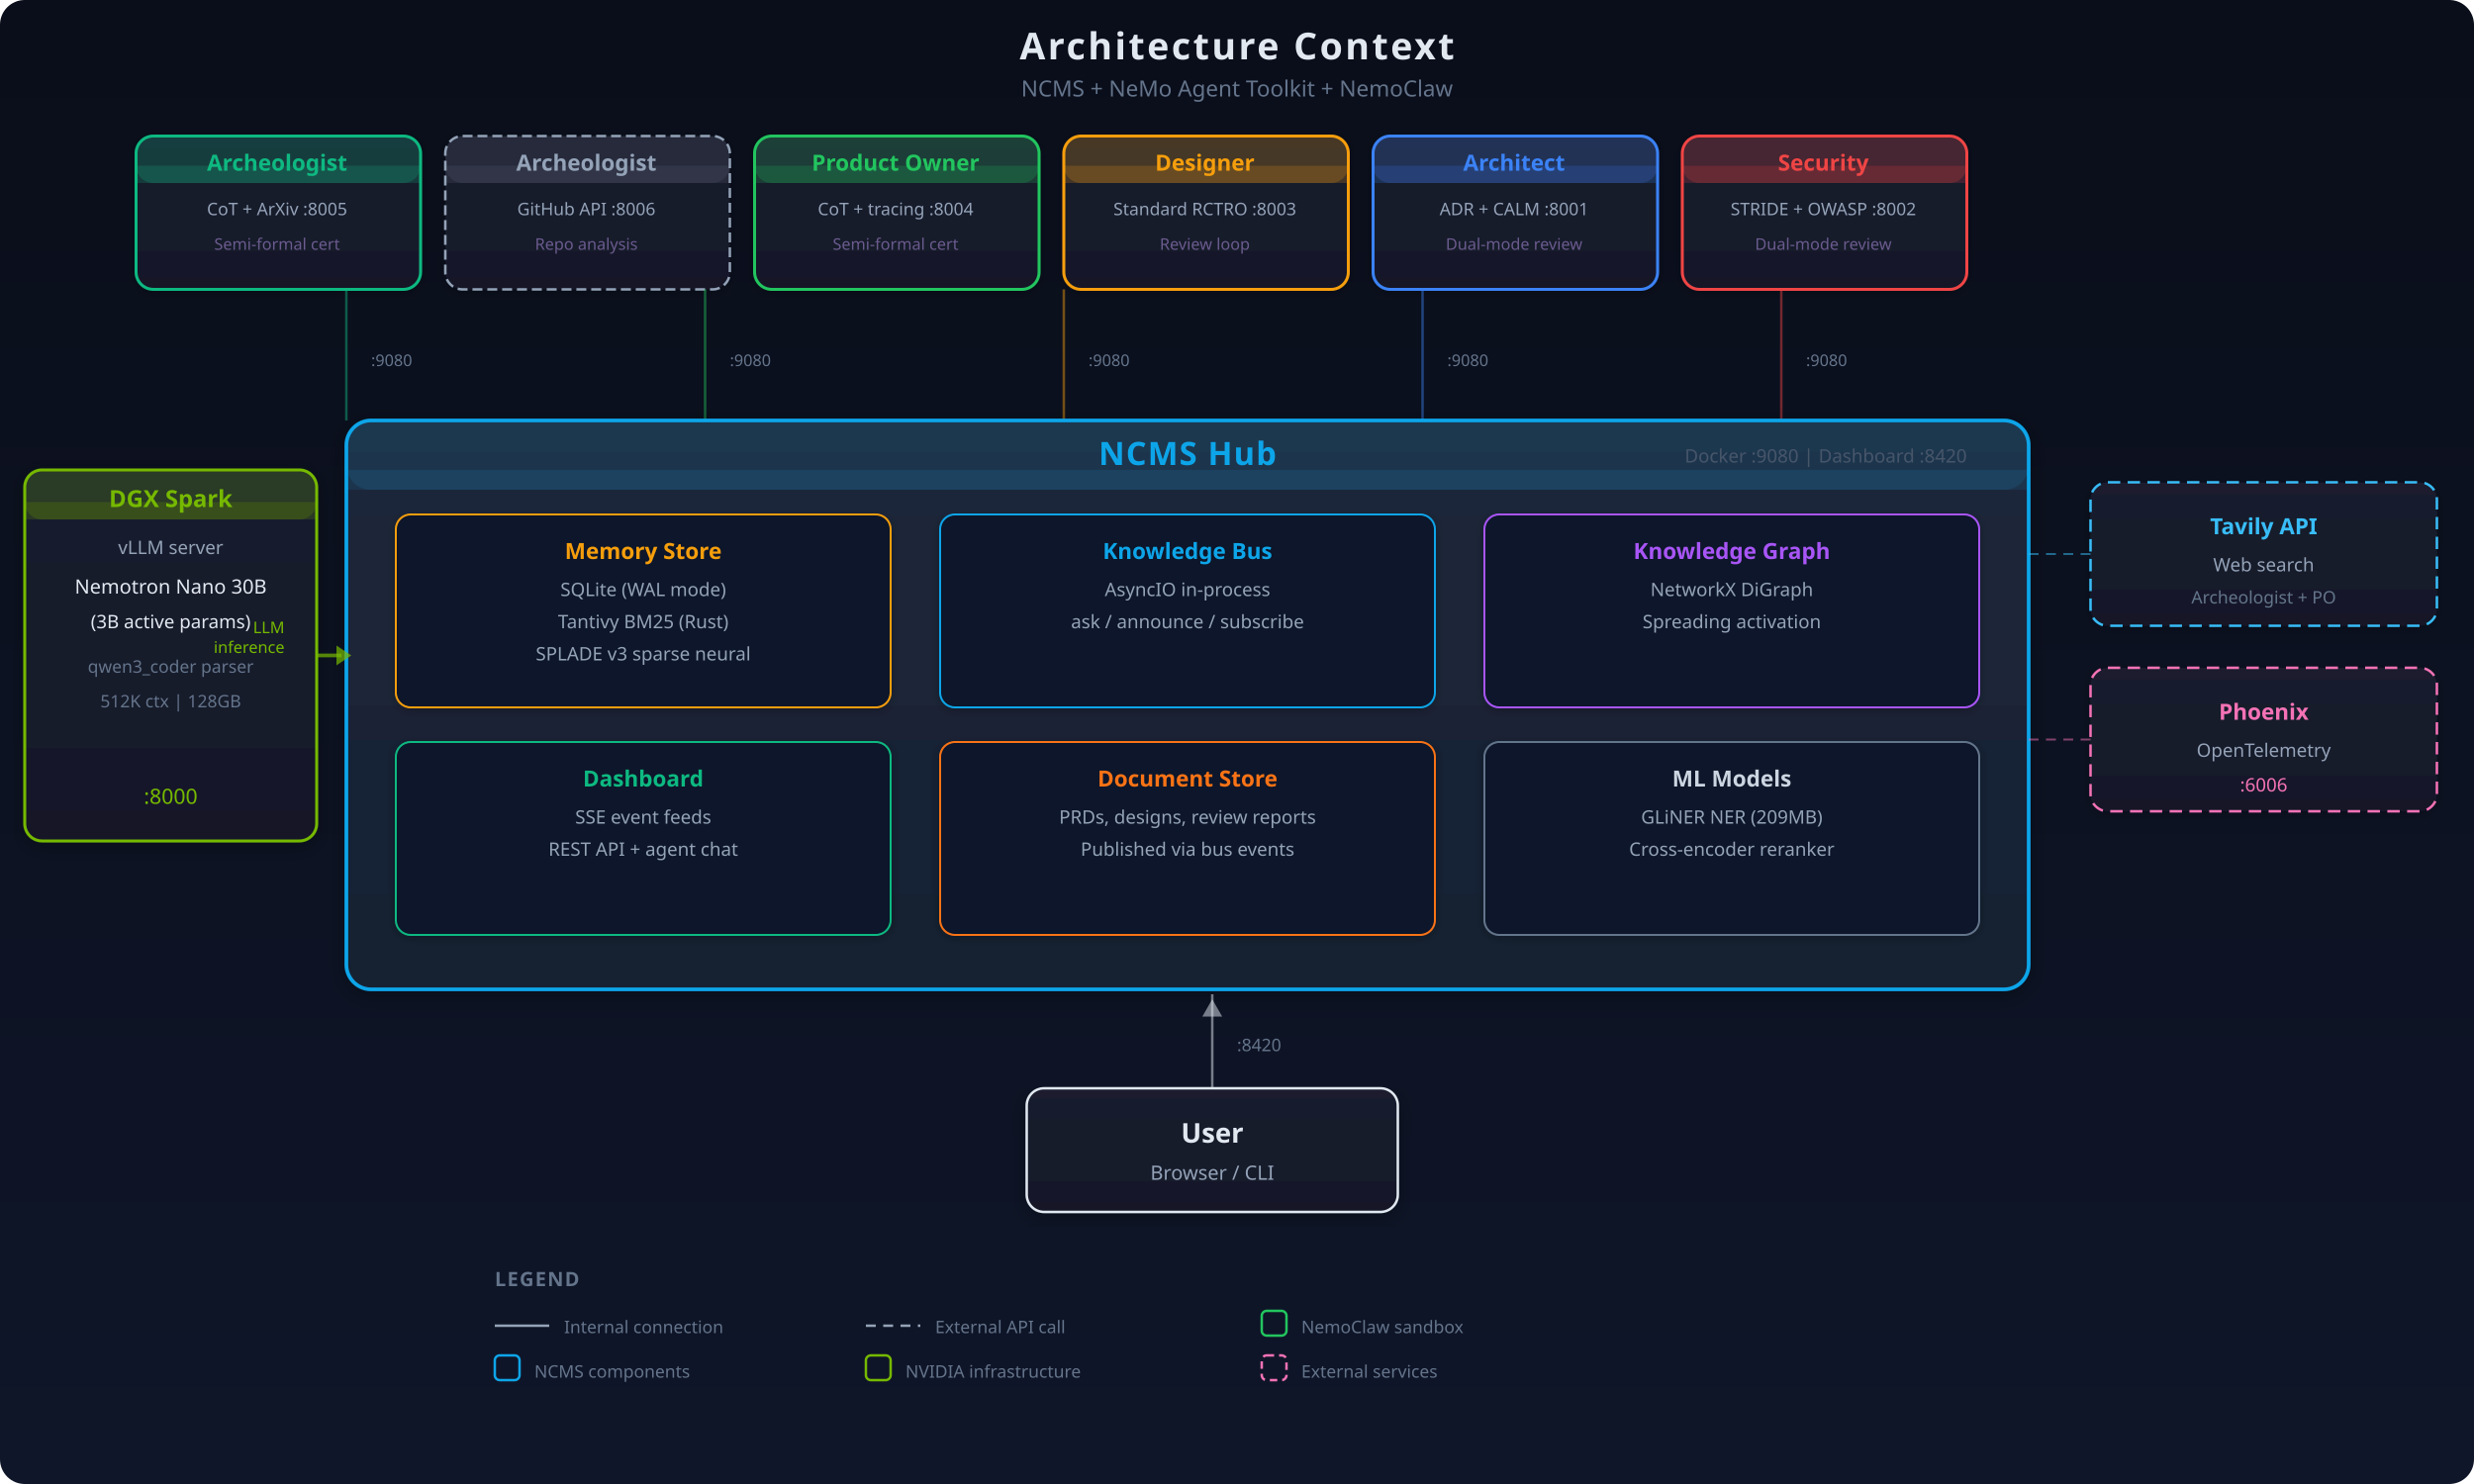
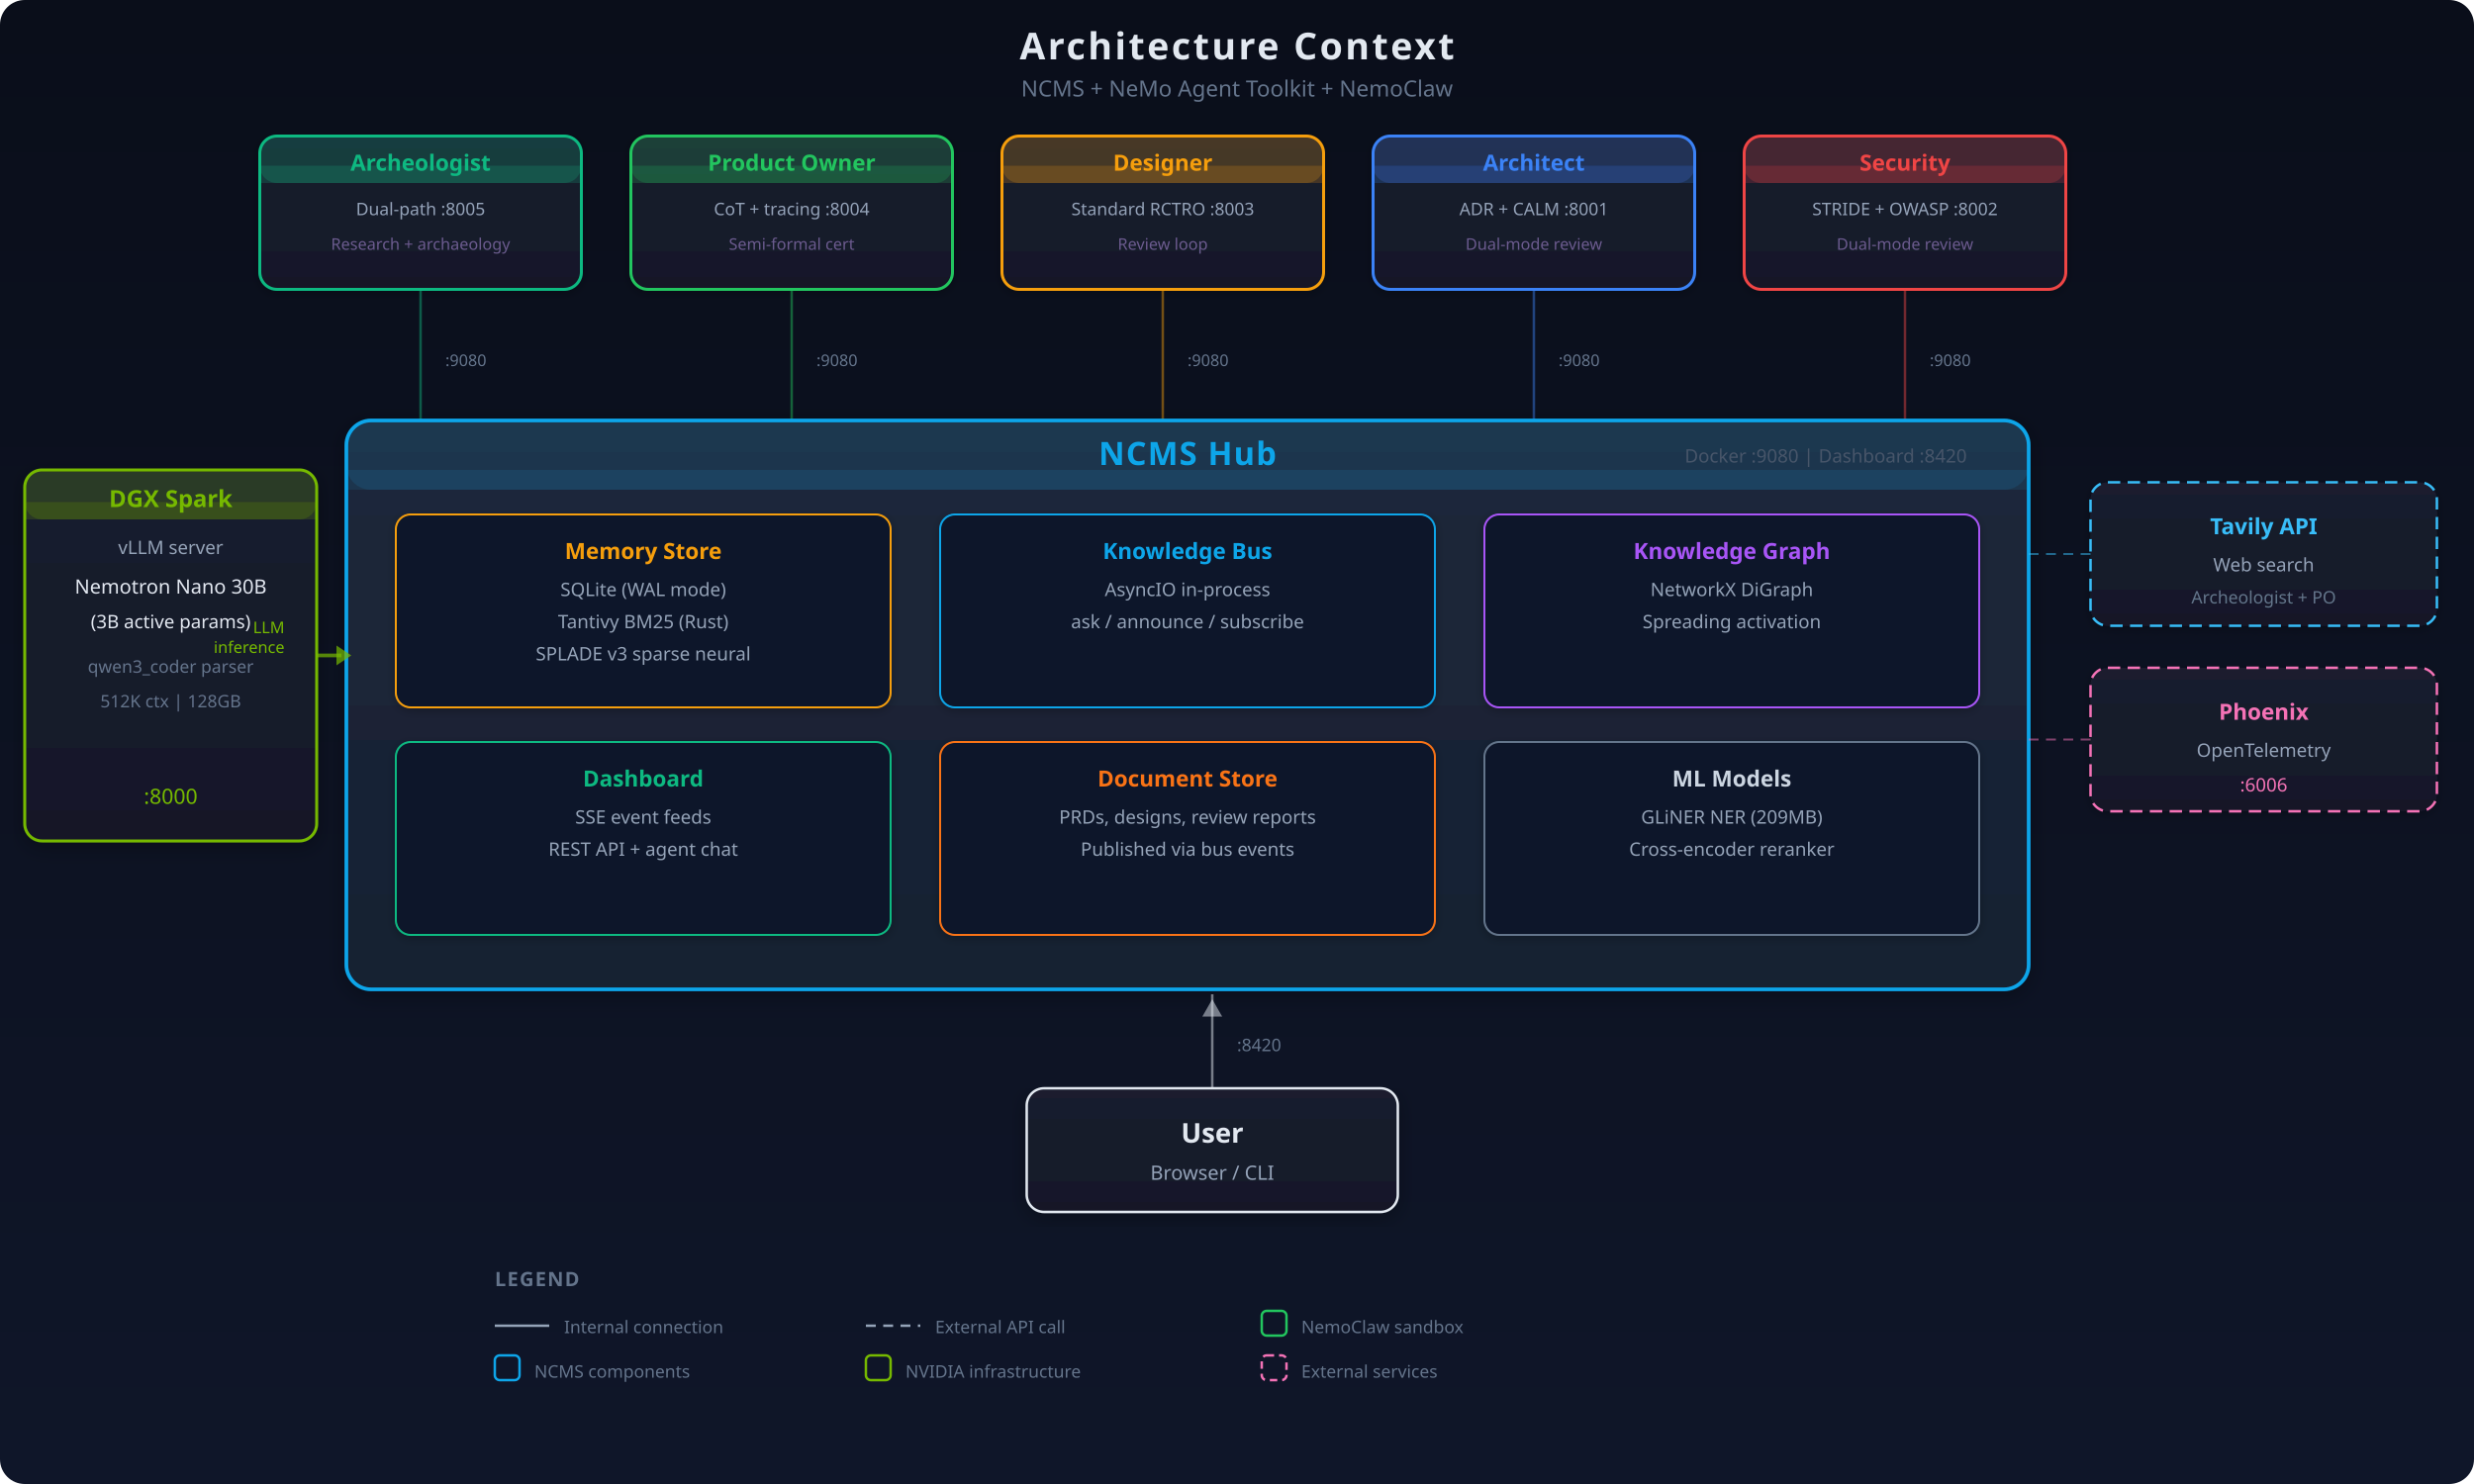
<svg xmlns="http://www.w3.org/2000/svg" viewBox="0 0 1000 600" font-family="'Segoe UI', system-ui, -apple-system, sans-serif">
  <defs>
    <linearGradient id="bgGrad" x1="0" y1="0" x2="0" y2="1">
      <stop offset="0%" stop-color="#0a0e1a" />
      <stop offset="100%" stop-color="#0f1629" />
    </linearGradient>
    <linearGradient id="hubGrad" x1="0" y1="0" x2="0" y2="1">
      <stop offset="0%" stop-color="#1e293b" />
      <stop offset="100%" stop-color="#162032" />
    </linearGradient>
    <linearGradient id="boxGrad" x1="0" y1="0" x2="0" y2="1">
      <stop offset="0%" stop-color="#1a1e2e" />
      <stop offset="100%" stop-color="#141828" />
    </linearGradient>
    <filter id="shadow" x="-4%" y="-4%" width="108%" height="116%">
      <feDropShadow dx="0" dy="2" stdDeviation="4" flood-color="#000" flood-opacity="0.3" />
    </filter>
    <filter id="shadowSm" x="-4%" y="-4%" width="108%" height="116%">
      <feDropShadow dx="0" dy="1" stdDeviation="2" flood-color="#000" flood-opacity="0.25" />
    </filter>
  </defs>
  <rect width="1000" height="600" rx="10" fill="url(#bgGrad)" />
  <text x="500" y="24" text-anchor="middle" fill="#e2e8f0" font-size="15" font-weight="700" letter-spacing="1">Architecture Context</text>
  <text x="500" y="39" text-anchor="middle" fill="#64748b" font-size="9">NCMS + NeMo Agent Toolkit + NemoClaw</text>
  <g filter="url(#shadowSm)">
-     <rect x="55" y="55" width="115" height="62" rx="7" fill="url(#boxGrad)" stroke="#10b981" stroke-width="1.2" />
-     <rect x="55" y="55" width="115" height="19" rx="7" fill="#10b981" opacity="0.2" />
-     <rect x="55" y="67" width="115" height="7" fill="#10b981" opacity="0.2" />
-     <text x="112" y="69" text-anchor="middle" fill="#10b981" font-size="9" font-weight="600">Archeologist</text>
-     <text x="112" y="87" text-anchor="middle" fill="#94a3b8" font-size="7">CoT + ArXiv :8005</text>
-     <text x="112" y="101" text-anchor="middle" fill="#6b5b8e" font-size="6.5">Semi-formal cert</text>
+     <rect x="105" y="55" width="130" height="62" rx="7" fill="url(#boxGrad)" stroke="#10b981" stroke-width="1.2" />
+     <rect x="105" y="55" width="130" height="19" rx="7" fill="#10b981" opacity="0.2" />
+     <rect x="105" y="67" width="130" height="7" fill="#10b981" opacity="0.2" />
+     <text x="170" y="69" text-anchor="middle" fill="#10b981" font-size="9" font-weight="600">Archeologist</text>
+     <text x="170" y="87" text-anchor="middle" fill="#94a3b8" font-size="7">Dual-path :8005</text>
+     <text x="170" y="101" text-anchor="middle" fill="#6b5b8e" font-size="6.5">Research + archaeology</text>
  </g>
  <g filter="url(#shadowSm)">
-     <rect x="180" y="55" width="115" height="62" rx="7" fill="url(#boxGrad)" stroke="#94a3b8" stroke-width="1" stroke-dasharray="4,2" />
-     <rect x="180" y="55" width="115" height="19" rx="7" fill="#94a3b8" opacity="0.1" />
-     <rect x="180" y="67" width="115" height="7" fill="#94a3b8" opacity="0.1" />
-     <text x="237" y="69" text-anchor="middle" fill="#94a3b8" font-size="9" font-weight="600">Archeologist</text>
-     <text x="237" y="87" text-anchor="middle" fill="#94a3b8" font-size="7">GitHub API :8006</text>
-     <text x="237" y="101" text-anchor="middle" fill="#6b5b8e" font-size="6.5">Repo analysis</text>
+     <rect x="255" y="55" width="130" height="62" rx="7" fill="url(#boxGrad)" stroke="#22c55e" stroke-width="1.2" />
+     <rect x="255" y="55" width="130" height="19" rx="7" fill="#22c55e" opacity="0.2" />
+     <rect x="255" y="67" width="130" height="7" fill="#22c55e" opacity="0.2" />
+     <text x="320" y="69" text-anchor="middle" fill="#22c55e" font-size="9" font-weight="600">Product Owner</text>
+     <text x="320" y="87" text-anchor="middle" fill="#94a3b8" font-size="7">CoT + tracing :8004</text>
+     <text x="320" y="101" text-anchor="middle" fill="#6b5b8e" font-size="6.5">Semi-formal cert</text>
  </g>
  <g filter="url(#shadowSm)">
-     <rect x="305" y="55" width="115" height="62" rx="7" fill="url(#boxGrad)" stroke="#22c55e" stroke-width="1.2" />
-     <rect x="305" y="55" width="115" height="19" rx="7" fill="#22c55e" opacity="0.2" />
-     <rect x="305" y="67" width="115" height="7" fill="#22c55e" opacity="0.2" />
-     <text x="362" y="69" text-anchor="middle" fill="#22c55e" font-size="9" font-weight="600">Product Owner</text>
-     <text x="362" y="87" text-anchor="middle" fill="#94a3b8" font-size="7">CoT + tracing :8004</text>
-     <text x="362" y="101" text-anchor="middle" fill="#6b5b8e" font-size="6.5">Semi-formal cert</text>
+     <rect x="405" y="55" width="130" height="62" rx="7" fill="url(#boxGrad)" stroke="#f59e0b" stroke-width="1.2" />
+     <rect x="405" y="55" width="130" height="19" rx="7" fill="#f59e0b" opacity="0.2" />
+     <rect x="405" y="67" width="130" height="7" fill="#f59e0b" opacity="0.2" />
+     <text x="470" y="69" text-anchor="middle" fill="#f59e0b" font-size="9" font-weight="600">Designer</text>
+     <text x="470" y="87" text-anchor="middle" fill="#94a3b8" font-size="7">Standard RCTRO :8003</text>
+     <text x="470" y="101" text-anchor="middle" fill="#6b5b8e" font-size="6.5">Review loop</text>
  </g>
  <g filter="url(#shadowSm)">
-     <rect x="430" y="55" width="115" height="62" rx="7" fill="url(#boxGrad)" stroke="#f59e0b" stroke-width="1.2" />
-     <rect x="430" y="55" width="115" height="19" rx="7" fill="#f59e0b" opacity="0.2" />
-     <rect x="430" y="67" width="115" height="7" fill="#f59e0b" opacity="0.2" />
-     <text x="487" y="69" text-anchor="middle" fill="#f59e0b" font-size="9" font-weight="600">Designer</text>
-     <text x="487" y="87" text-anchor="middle" fill="#94a3b8" font-size="7">Standard RCTRO :8003</text>
-     <text x="487" y="101" text-anchor="middle" fill="#6b5b8e" font-size="6.5">Review loop</text>
+     <rect x="555" y="55" width="130" height="62" rx="7" fill="url(#boxGrad)" stroke="#3b82f6" stroke-width="1.2" />
+     <rect x="555" y="55" width="130" height="19" rx="7" fill="#3b82f6" opacity="0.2" />
+     <rect x="555" y="67" width="130" height="7" fill="#3b82f6" opacity="0.2" />
+     <text x="620" y="69" text-anchor="middle" fill="#3b82f6" font-size="9" font-weight="600">Architect</text>
+     <text x="620" y="87" text-anchor="middle" fill="#94a3b8" font-size="7">ADR + CALM :8001</text>
+     <text x="620" y="101" text-anchor="middle" fill="#6b5b8e" font-size="6.5">Dual-mode review</text>
  </g>
  <g filter="url(#shadowSm)">
-     <rect x="555" y="55" width="115" height="62" rx="7" fill="url(#boxGrad)" stroke="#3b82f6" stroke-width="1.2" />
-     <rect x="555" y="55" width="115" height="19" rx="7" fill="#3b82f6" opacity="0.2" />
-     <rect x="555" y="67" width="115" height="7" fill="#3b82f6" opacity="0.2" />
-     <text x="612" y="69" text-anchor="middle" fill="#3b82f6" font-size="9" font-weight="600">Architect</text>
-     <text x="612" y="87" text-anchor="middle" fill="#94a3b8" font-size="7">ADR + CALM :8001</text>
-     <text x="612" y="101" text-anchor="middle" fill="#6b5b8e" font-size="6.5">Dual-mode review</text>
+     <rect x="705" y="55" width="130" height="62" rx="7" fill="url(#boxGrad)" stroke="#ef4444" stroke-width="1.2" />
+     <rect x="705" y="55" width="130" height="19" rx="7" fill="#ef4444" opacity="0.2" />
+     <rect x="705" y="67" width="130" height="7" fill="#ef4444" opacity="0.2" />
+     <text x="770" y="69" text-anchor="middle" fill="#ef4444" font-size="9" font-weight="600">Security</text>
+     <text x="770" y="87" text-anchor="middle" fill="#94a3b8" font-size="7">STRIDE + OWASP :8002</text>
+     <text x="770" y="101" text-anchor="middle" fill="#6b5b8e" font-size="6.5">Dual-mode review</text>
  </g>
-   <g filter="url(#shadowSm)">
-     <rect x="680" y="55" width="115" height="62" rx="7" fill="url(#boxGrad)" stroke="#ef4444" stroke-width="1.2" />
-     <rect x="680" y="55" width="115" height="19" rx="7" fill="#ef4444" opacity="0.2" />
-     <rect x="680" y="67" width="115" height="7" fill="#ef4444" opacity="0.2" />
-     <text x="737" y="69" text-anchor="middle" fill="#ef4444" font-size="9" font-weight="600">Security</text>
-     <text x="737" y="87" text-anchor="middle" fill="#94a3b8" font-size="7">STRIDE + OWASP :8002</text>
-     <text x="737" y="101" text-anchor="middle" fill="#6b5b8e" font-size="6.5">Dual-mode review</text>
-   </g>
-   <line x1="140" y1="117" x2="140" y2="170" stroke="#10b981" stroke-width="1" opacity="0.45" />
-   <line x1="285" y1="117" x2="285" y2="170" stroke="#22c55e" stroke-width="1" opacity="0.45" />
-   <line x1="430" y1="117" x2="430" y2="170" stroke="#f59e0b" stroke-width="1" opacity="0.45" />
-   <line x1="575" y1="117" x2="575" y2="170" stroke="#3b82f6" stroke-width="1" opacity="0.45" />
-   <line x1="720" y1="117" x2="720" y2="170" stroke="#ef4444" stroke-width="1" opacity="0.45" />
-   <text x="150" y="148" fill="#64748b" font-size="6.5">:9080</text>
-   <text x="295" y="148" fill="#64748b" font-size="6.5">:9080</text>
-   <text x="440" y="148" fill="#64748b" font-size="6.5">:9080</text>
-   <text x="585" y="148" fill="#64748b" font-size="6.5">:9080</text>
-   <text x="730" y="148" fill="#64748b" font-size="6.5">:9080</text>
+   <line x1="170" y1="117" x2="170" y2="170" stroke="#10b981" stroke-width="1" opacity="0.45" />
+   <line x1="320" y1="117" x2="320" y2="170" stroke="#22c55e" stroke-width="1" opacity="0.45" />
+   <line x1="470" y1="117" x2="470" y2="170" stroke="#f59e0b" stroke-width="1" opacity="0.45" />
+   <line x1="620" y1="117" x2="620" y2="170" stroke="#3b82f6" stroke-width="1" opacity="0.45" />
+   <line x1="770" y1="117" x2="770" y2="170" stroke="#ef4444" stroke-width="1" opacity="0.45" />
+   <text x="180" y="148" fill="#64748b" font-size="6.5">:9080</text>
+   <text x="330" y="148" fill="#64748b" font-size="6.5">:9080</text>
+   <text x="480" y="148" fill="#64748b" font-size="6.5">:9080</text>
+   <text x="630" y="148" fill="#64748b" font-size="6.5">:9080</text>
+   <text x="780" y="148" fill="#64748b" font-size="6.5">:9080</text>
  <g filter="url(#shadow)">
    <rect x="140" y="170" width="680" height="230" rx="10" fill="url(#hubGrad)" stroke="#0ea5e9" stroke-width="1.5" />
    <rect x="140" y="170" width="680" height="28" rx="10" fill="#0ea5e9" opacity="0.12" />
    <rect x="140" y="190" width="680" height="8" fill="#0ea5e9" opacity="0.12" />
    <text x="480" y="188" text-anchor="middle" fill="#0ea5e9" font-size="13" font-weight="700" letter-spacing="0.5">NCMS Hub</text>
    <text x="795" y="187" text-anchor="end" fill="#475569" font-size="7.5">Docker :9080 | Dashboard :8420</text>
  </g>
  <g filter="url(#shadowSm)">
    <rect x="160" y="208" width="200" height="78" rx="6" fill="#0f172a" stroke="#f59e0b" stroke-width="0.8" />
    <text x="260" y="226" text-anchor="middle" fill="#f59e0b" font-size="9" font-weight="600">Memory Store</text>
    <text x="260" y="241" text-anchor="middle" fill="#94a3b8" font-size="7.5">SQLite (WAL mode)</text>
    <text x="260" y="254" text-anchor="middle" fill="#94a3b8" font-size="7.5">Tantivy BM25 (Rust)</text>
    <text x="260" y="267" text-anchor="middle" fill="#94a3b8" font-size="7.5">SPLADE v3 sparse neural</text>
  </g>
  <g filter="url(#shadowSm)">
    <rect x="380" y="208" width="200" height="78" rx="6" fill="#0f172a" stroke="#0ea5e9" stroke-width="0.8" />
    <text x="480" y="226" text-anchor="middle" fill="#0ea5e9" font-size="9" font-weight="600">Knowledge Bus</text>
    <text x="480" y="241" text-anchor="middle" fill="#94a3b8" font-size="7.5">AsyncIO in-process</text>
    <text x="480" y="254" text-anchor="middle" fill="#94a3b8" font-size="7.5">ask / announce / subscribe</text>
  </g>
  <g filter="url(#shadowSm)">
    <rect x="600" y="208" width="200" height="78" rx="6" fill="#0f172a" stroke="#a855f7" stroke-width="0.8" />
    <text x="700" y="226" text-anchor="middle" fill="#a855f7" font-size="9" font-weight="600">Knowledge Graph</text>
    <text x="700" y="241" text-anchor="middle" fill="#94a3b8" font-size="7.5">NetworkX DiGraph</text>
    <text x="700" y="254" text-anchor="middle" fill="#94a3b8" font-size="7.5">Spreading activation</text>
  </g>
  <g filter="url(#shadowSm)">
    <rect x="160" y="300" width="200" height="78" rx="6" fill="#0f172a" stroke="#10b981" stroke-width="0.8" />
    <text x="260" y="318" text-anchor="middle" fill="#10b981" font-size="9" font-weight="600">Dashboard</text>
    <text x="260" y="333" text-anchor="middle" fill="#94a3b8" font-size="7.5">SSE event feeds</text>
    <text x="260" y="346" text-anchor="middle" fill="#94a3b8" font-size="7.5">REST API + agent chat</text>
  </g>
  <g filter="url(#shadowSm)">
    <rect x="380" y="300" width="200" height="78" rx="6" fill="#0f172a" stroke="#f97316" stroke-width="0.8" />
    <text x="480" y="318" text-anchor="middle" fill="#f97316" font-size="9" font-weight="600">Document Store</text>
    <text x="480" y="333" text-anchor="middle" fill="#94a3b8" font-size="7.5">PRDs, designs, review reports</text>
    <text x="480" y="346" text-anchor="middle" fill="#94a3b8" font-size="7.5">Published via bus events</text>
  </g>
  <g filter="url(#shadowSm)">
    <rect x="600" y="300" width="200" height="78" rx="6" fill="#0f172a" stroke="#64748b" stroke-width="0.8" />
    <text x="700" y="318" text-anchor="middle" fill="#cbd5e1" font-size="9" font-weight="600">ML Models</text>
    <text x="700" y="333" text-anchor="middle" fill="#94a3b8" font-size="7.5">GLiNER NER (209MB)</text>
    <text x="700" y="346" text-anchor="middle" fill="#94a3b8" font-size="7.5">Cross-encoder reranker</text>
  </g>
  <g filter="url(#shadow)">
    <rect x="10" y="190" width="118" height="150" rx="7" fill="url(#boxGrad)" stroke="#76b900" stroke-width="1.2" />
    <rect x="10" y="190" width="118" height="20" rx="7" fill="#76b900" opacity="0.18" />
    <rect x="10" y="203" width="118" height="7" fill="#76b900" opacity="0.18" />
    <text x="69" y="205" text-anchor="middle" fill="#76b900" font-size="9.5" font-weight="700">DGX Spark</text>
    <text x="69" y="224" text-anchor="middle" fill="#94a3b8" font-size="7.5">vLLM server</text>
    <text x="69" y="240" text-anchor="middle" fill="#e2e8f0" font-size="8" font-weight="500">Nemotron Nano 30B</text>
    <text x="69" y="254" text-anchor="middle" fill="#e2e8f0" font-size="7.5">(3B active params)</text>
    <text x="69" y="272" text-anchor="middle" fill="#64748b" font-size="7">qwen3_coder parser</text>
    <text x="69" y="286" text-anchor="middle" fill="#64748b" font-size="7">512K ctx | 128GB</text>
    <text x="69" y="325" text-anchor="middle" fill="#76b900" font-size="8.5" font-weight="500">:8000</text>
  </g>
  <line x1="128" y1="265" x2="138" y2="265" stroke="#76b900" stroke-width="1.5" opacity="0.7" />
  <polygon points="136,261 142,265 136,269" fill="#76b900" opacity="0.7" />
  <text x="115" y="256" fill="#76b900" font-size="6.5" font-weight="500" text-anchor="end">LLM</text>
  <text x="115" y="264" fill="#76b900" font-size="6.5" font-weight="500" text-anchor="end">inference</text>
  <g filter="url(#shadowSm)">
    <rect x="845" y="195" width="140" height="58" rx="7" fill="url(#boxGrad)" stroke="#38bdf8" stroke-width="1" stroke-dasharray="5,3" />
    <text x="915" y="216" text-anchor="middle" fill="#38bdf8" font-size="9" font-weight="600">Tavily API</text>
    <text x="915" y="231" text-anchor="middle" fill="#94a3b8" font-size="7.5">Web search</text>
    <text x="915" y="244" text-anchor="middle" fill="#64748b" font-size="7">Archeologist + PO</text>
  </g>
  <g filter="url(#shadowSm)">
    <rect x="845" y="270" width="140" height="58" rx="7" fill="url(#boxGrad)" stroke="#f472b6" stroke-width="1" stroke-dasharray="5,3" />
    <text x="915" y="291" text-anchor="middle" fill="#f472b6" font-size="9" font-weight="600">Phoenix</text>
    <text x="915" y="306" text-anchor="middle" fill="#94a3b8" font-size="7.5">OpenTelemetry</text>
    <text x="915" y="320" text-anchor="middle" fill="#f472b6" font-size="7.5" font-weight="500">:6006</text>
  </g>
  <line x1="820" y1="224" x2="845" y2="224" stroke="#38bdf8" stroke-width="0.8" stroke-dasharray="4,3" opacity="0.5" />
  <line x1="820" y1="299" x2="845" y2="299" stroke="#f472b6" stroke-width="0.8" stroke-dasharray="4,3" opacity="0.5" />
  <g filter="url(#shadow)">
    <rect x="415" y="440" width="150" height="50" rx="7" fill="url(#boxGrad)" stroke="#e2e8f0" stroke-width="1" />
    <text x="490" y="462" text-anchor="middle" fill="#e2e8f0" font-size="11" font-weight="600">User</text>
    <text x="490" y="477" text-anchor="middle" fill="#94a3b8" font-size="8">Browser / CLI</text>
  </g>
  <line x1="490" y1="440" x2="490" y2="402" stroke="#e2e8f0" stroke-width="1" opacity="0.5" />
  <polygon points="490,404 486,411 494,411" fill="#e2e8f0" opacity="0.5" />
  <text x="500" y="425" fill="#64748b" font-size="7">:8420</text>
  <g transform="translate(200, 520)">
    <text x="0" y="0" fill="#64748b" font-size="8" font-weight="600" letter-spacing="0.5">LEGEND</text>
    <line x1="0" y1="16" x2="22" y2="16" stroke="#94a3b8" stroke-width="1" />
    <text x="28" y="19" fill="#64748b" font-size="7">Internal connection</text>
    <line x1="150" y1="16" x2="172" y2="16" stroke="#94a3b8" stroke-width="1" stroke-dasharray="4,3" />
    <text x="178" y="19" fill="#64748b" font-size="7">External API call</text>
    <rect x="310" y="10" width="10" height="10" rx="2" fill="none" stroke="#22c55e" stroke-width="1" />
    <text x="326" y="19" fill="#64748b" font-size="7">NemoClaw sandbox</text>
    <rect x="0" y="28" width="10" height="10" rx="2" fill="none" stroke="#0ea5e9" stroke-width="1" />
    <text x="16" y="37" fill="#64748b" font-size="7">NCMS components</text>
    <rect x="150" y="28" width="10" height="10" rx="2" fill="none" stroke="#76b900" stroke-width="1" />
    <text x="166" y="37" fill="#64748b" font-size="7">NVIDIA infrastructure</text>
    <rect x="310" y="28" width="10" height="10" rx="2" fill="none" stroke="#f472b6" stroke-width="1" stroke-dasharray="3,2" />
    <text x="326" y="37" fill="#64748b" font-size="7">External services</text>
  </g>
</svg>
